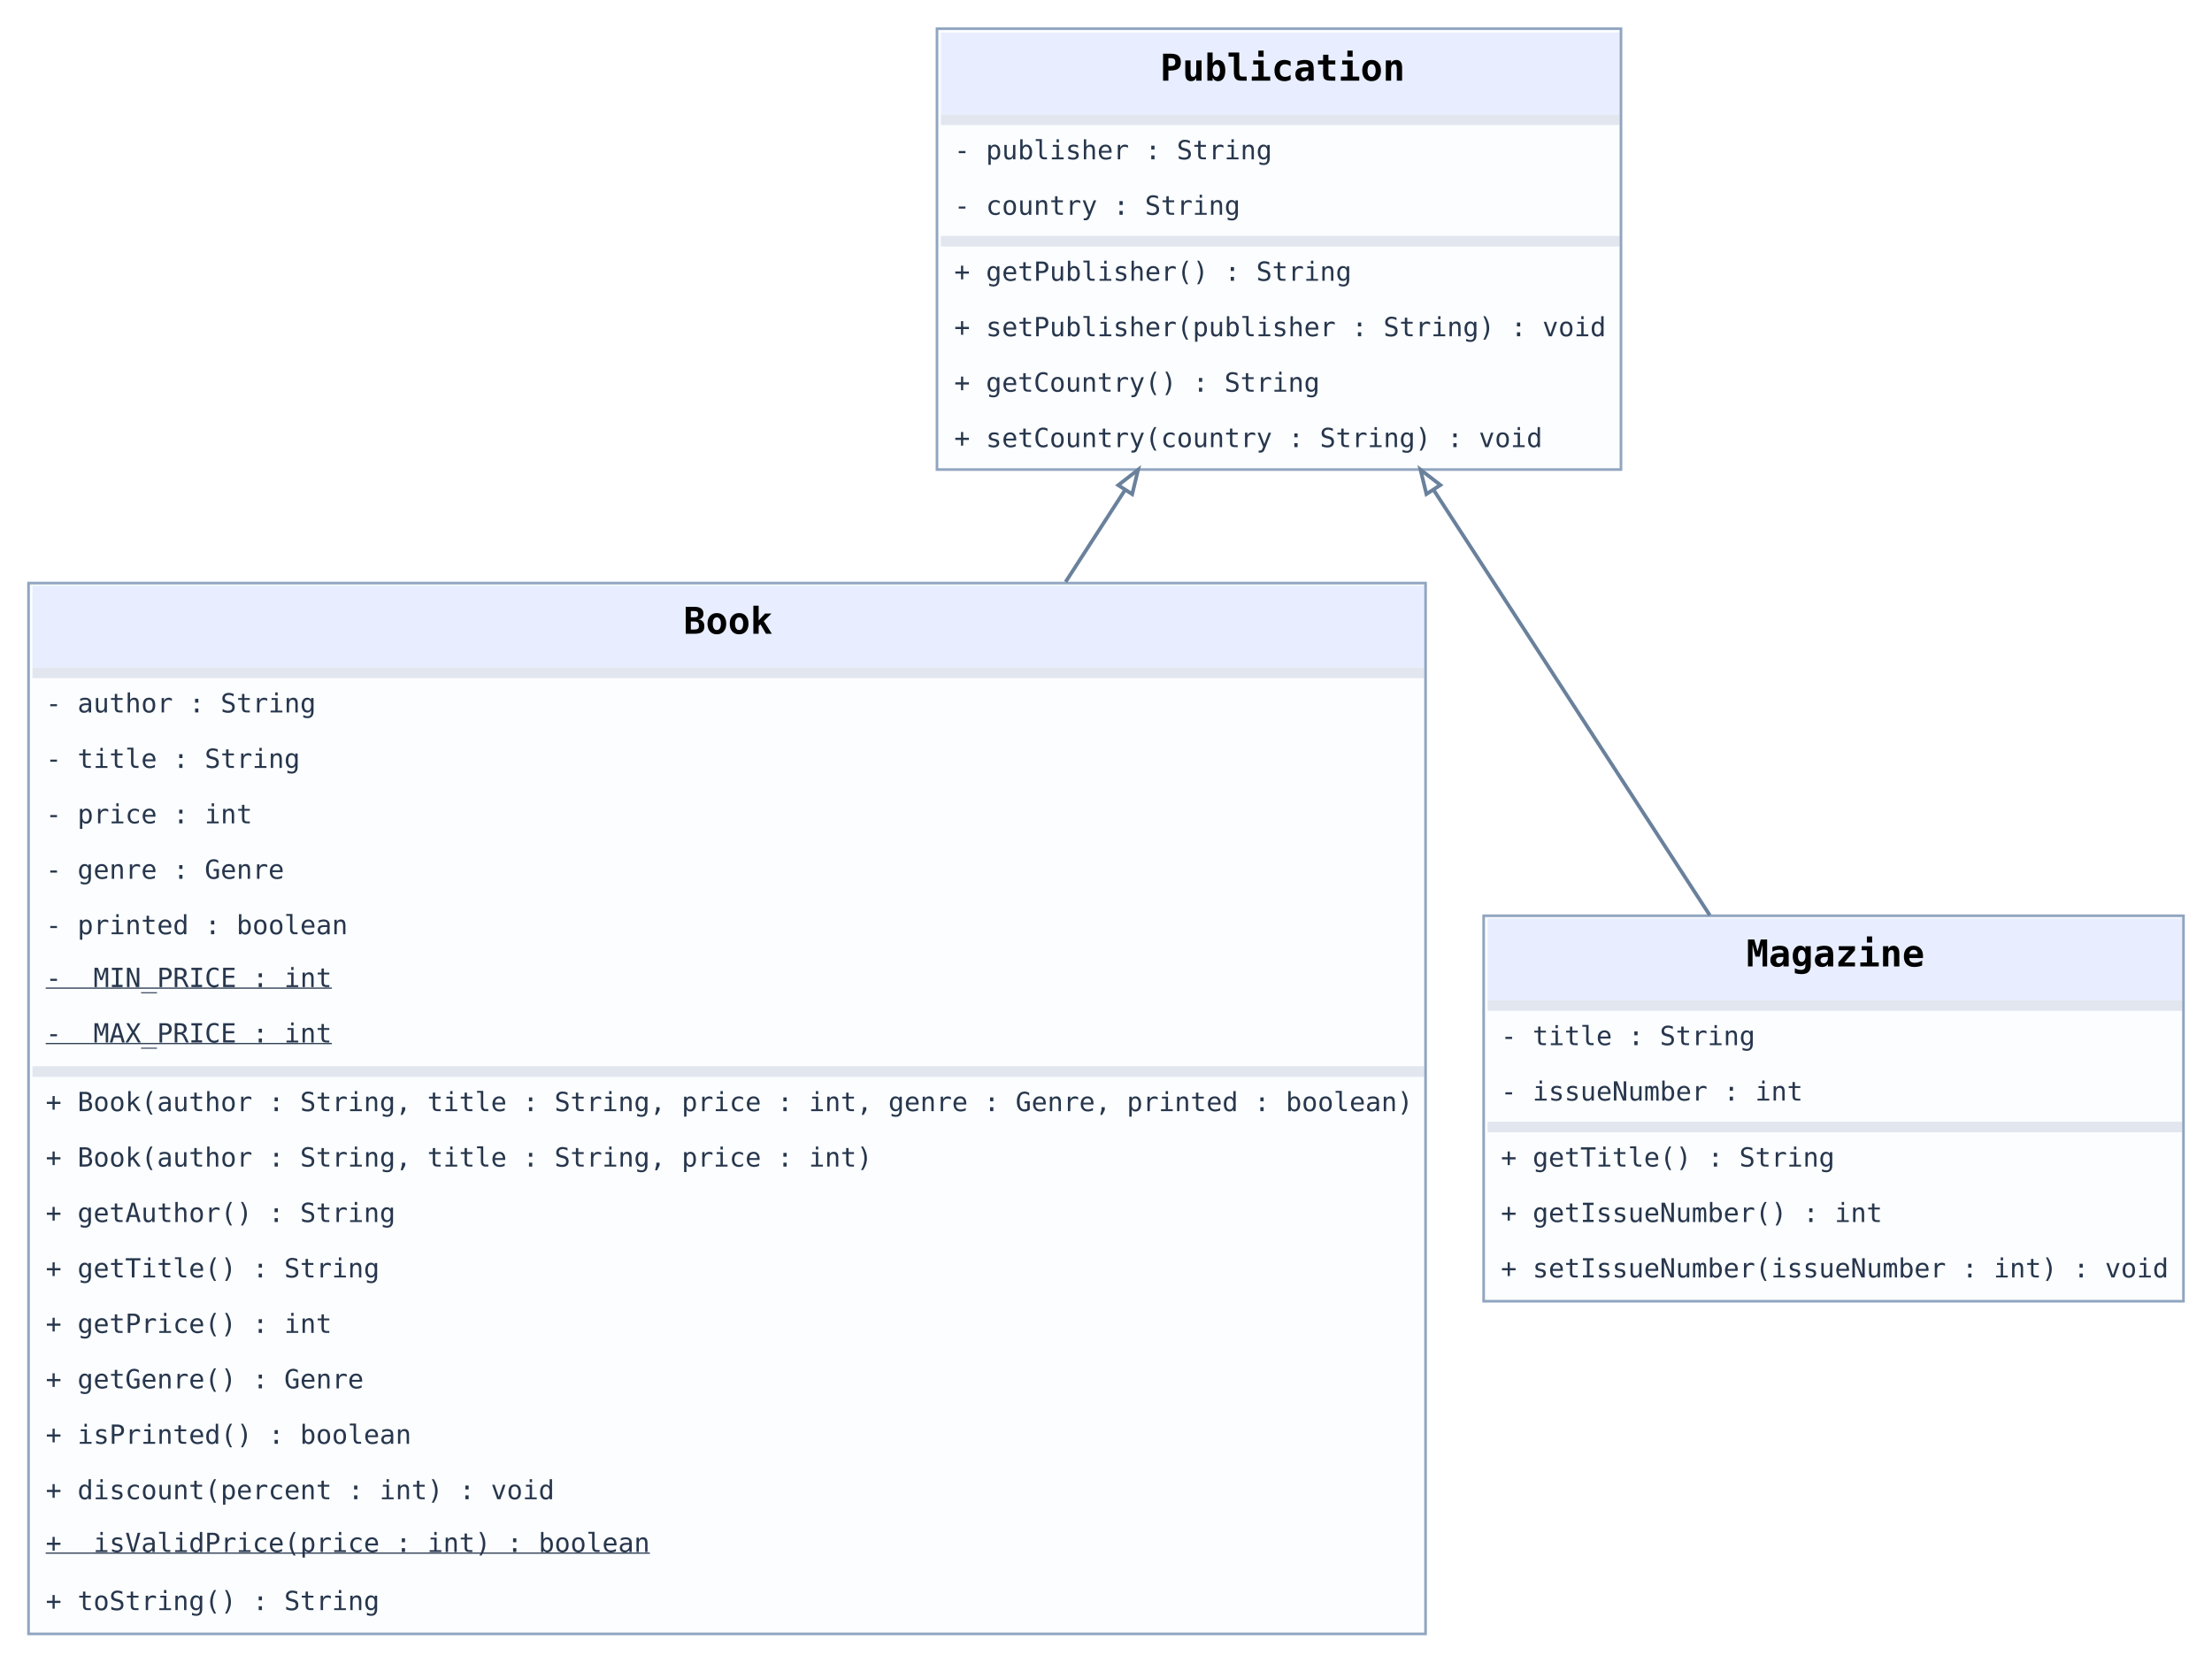
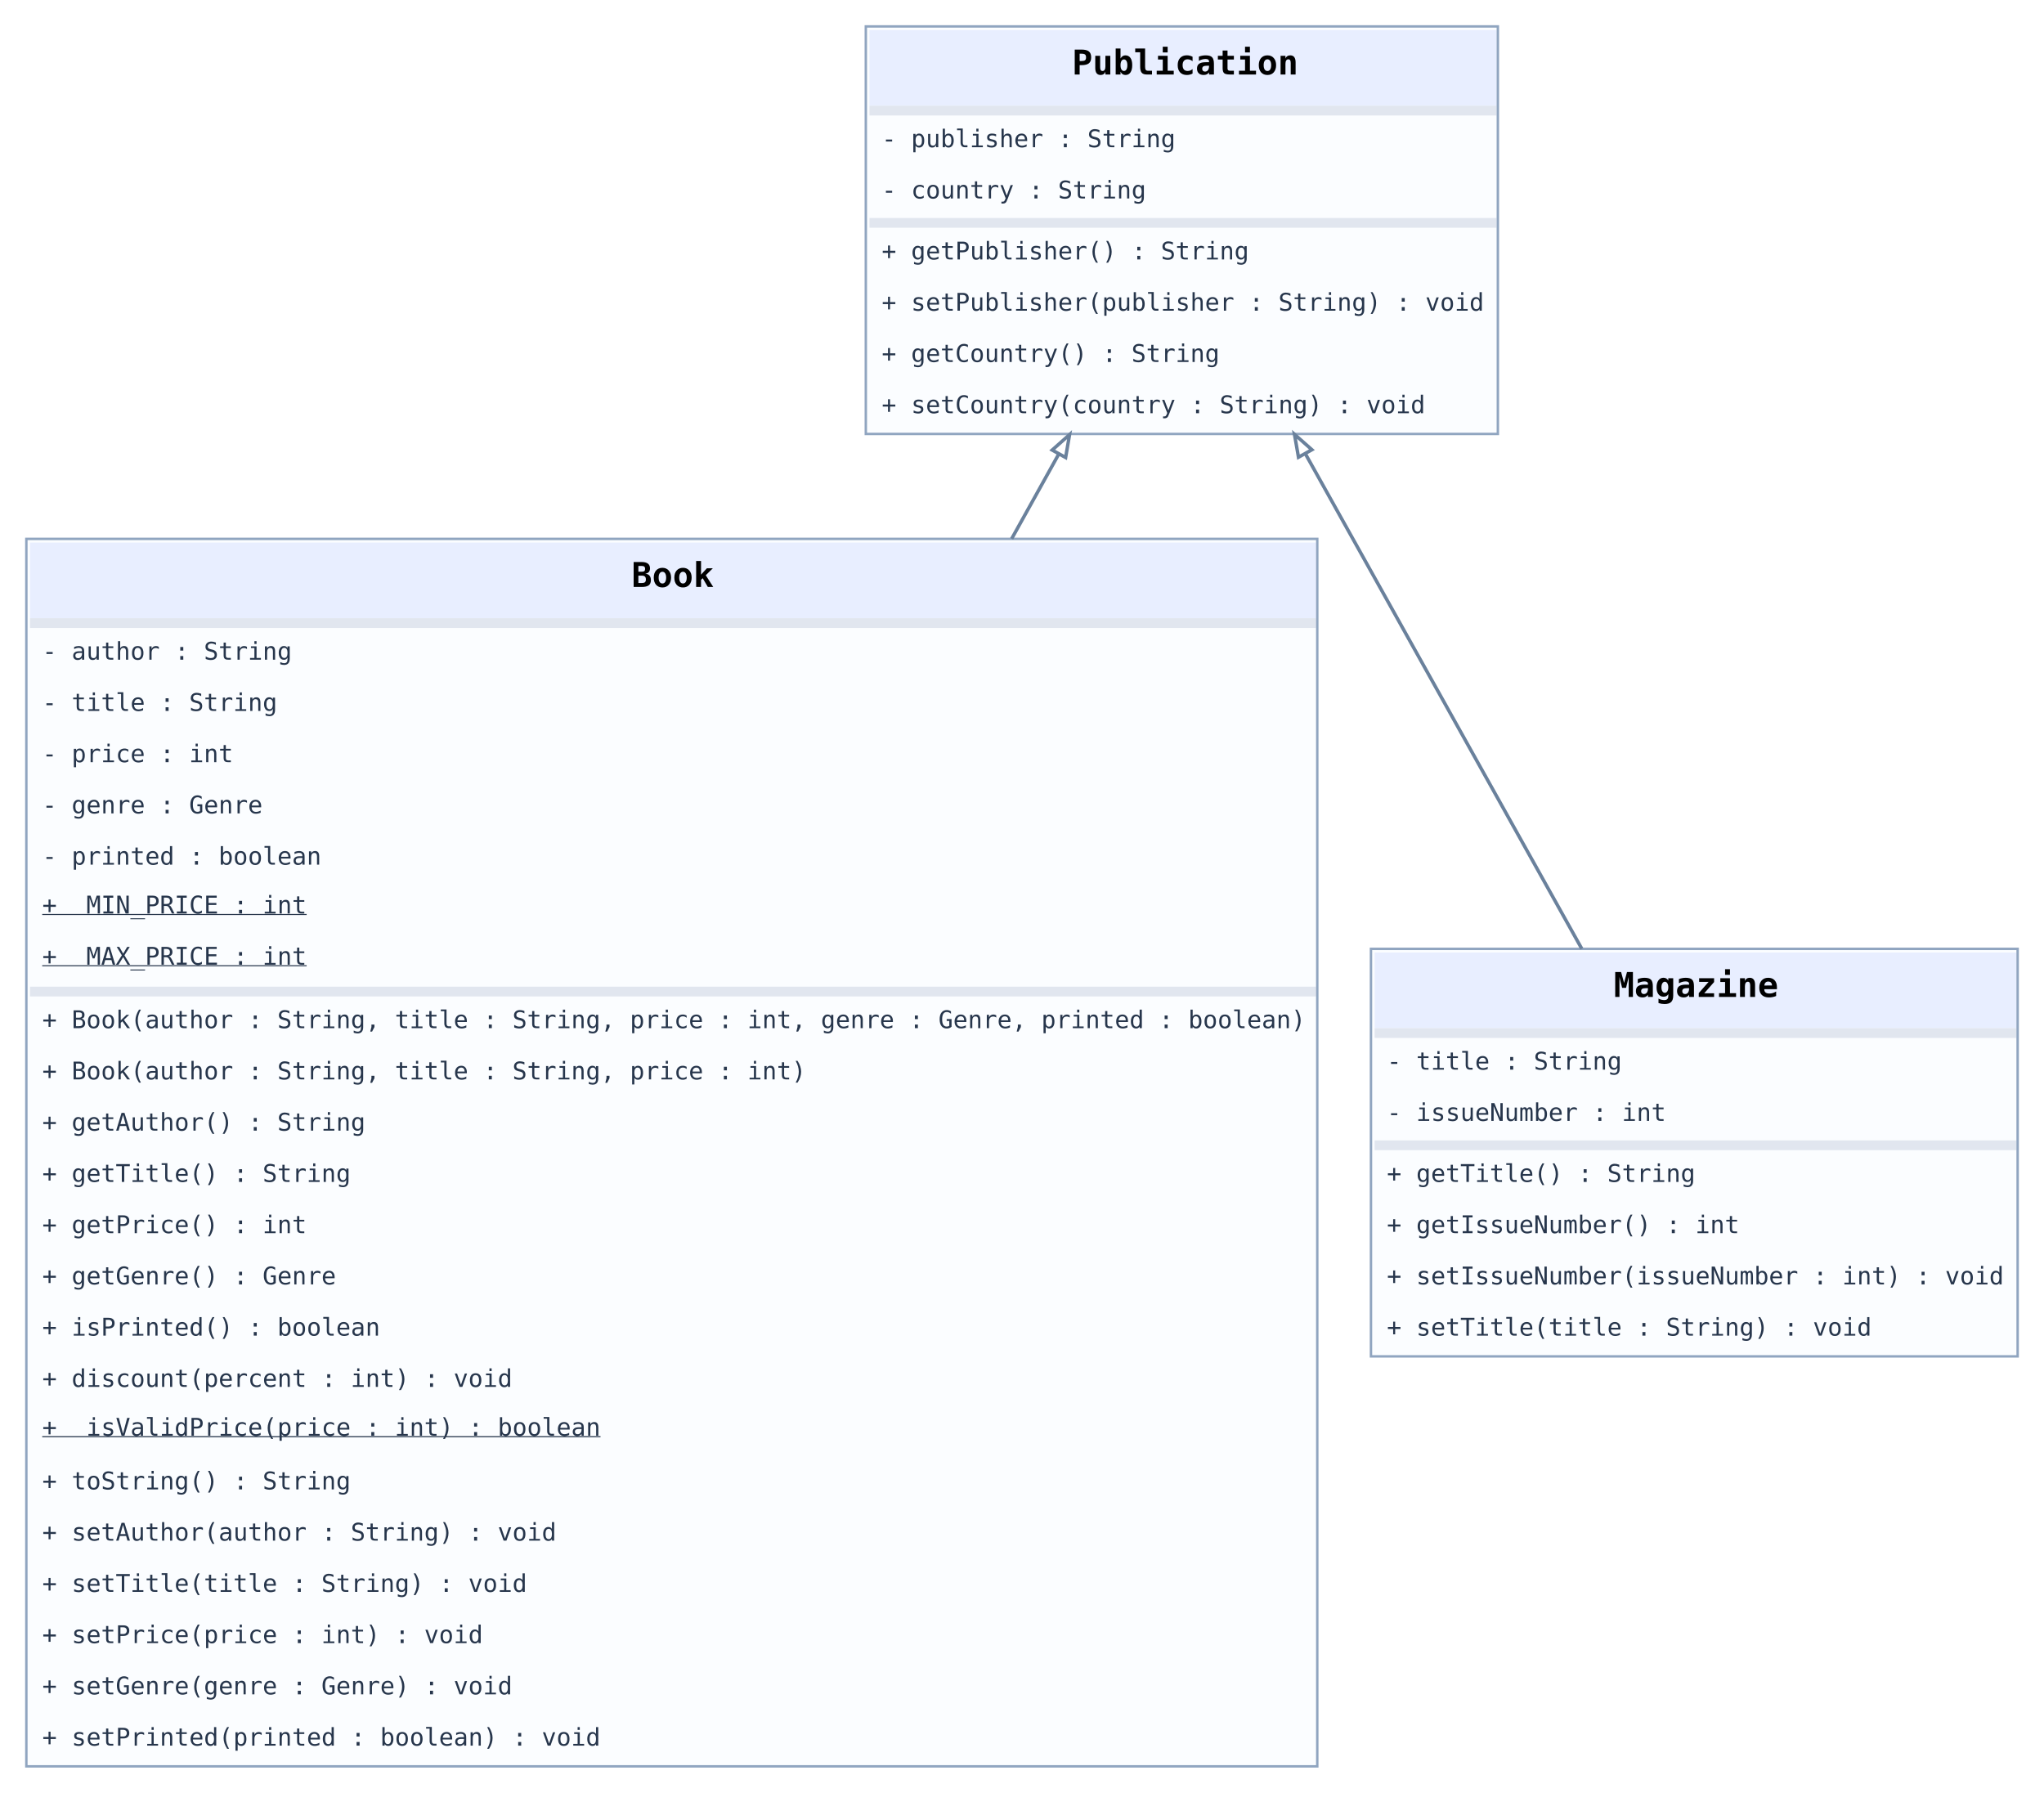
- <svg xmlns="http://www.w3.org/2000/svg" width="838pt" height="630pt" viewBox="0.00 0.00 837.60 629.60">
-   <g id="graph0" class="graph" transform="scale(1 1) rotate(0) translate(10.8 618.8)">
+ <svg xmlns="http://www.w3.org/2000/svg" width="838pt" height="735pt" viewBox="0.00 0.00 837.60 734.60">
+   <g id="graph0" class="graph" transform="scale(1 1) rotate(0) translate(10.8 723.8)">
    <g id="node1" class="node">
-       <polygon fill="#fbfdff" stroke="transparent" points="344,-441 344,-608 603,-608 603,-441 344,-441" />
-       <polygon fill="#e8eeff" stroke="transparent" points="345.5,-575.5 345.5,-606.5 602.5,-606.5 602.5,-575.5 345.5,-575.5" />
-       <text text-anchor="start" x="428.5" y="-588.3" font-family="DejaVu Sans Mono" font-weight="bold" font-size="14.00">Publication</text>
-       <polygon fill="#e1e6ef" stroke="transparent" points="345.5,-571.5 345.5,-575.5 602.5,-575.5 602.5,-571.5 345.5,-571.5" />
-       <text text-anchor="start" x="350.5" y="-558.5" font-family="DejaVu Sans Mono" font-size="10.00" fill="#27364c">- publisher : String</text>
-       <text text-anchor="start" x="350.5" y="-537.5" font-family="DejaVu Sans Mono" font-size="10.00" fill="#27364c">- country : String</text>
-       <polygon fill="#e1e6ef" stroke="transparent" points="345.5,-525.5 345.5,-529.5 602.5,-529.5 602.5,-525.5 345.5,-525.5" />
-       <text text-anchor="start" x="350.5" y="-512.5" font-family="DejaVu Sans Mono" font-size="10.00" fill="#27364c">+ getPublisher() : String</text>
-       <text text-anchor="start" x="350.5" y="-491.5" font-family="DejaVu Sans Mono" font-size="10.00" fill="#27364c">+ setPublisher(publisher : String) : void</text>
-       <text text-anchor="start" x="350.5" y="-470.5" font-family="DejaVu Sans Mono" font-size="10.00" fill="#27364c">+ getCountry() : String</text>
-       <text text-anchor="start" x="350.5" y="-449.5" font-family="DejaVu Sans Mono" font-size="10.00" fill="#27364c">+ setCountry(country : String) : void</text>
-       <polygon fill="none" stroke="#90a5c0" points="344,-441 344,-608 603,-608 603,-441 344,-441" />
+       <polygon fill="#fbfdff" stroke="transparent" points="344,-546 344,-713 603,-713 603,-546 344,-546" />
+       <polygon fill="#e8eeff" stroke="transparent" points="345.5,-680.5 345.5,-711.5 602.5,-711.5 602.5,-680.5 345.5,-680.5" />
+       <text text-anchor="start" x="428.5" y="-693.3" font-family="DejaVu Sans Mono" font-weight="bold" font-size="14.00">Publication</text>
+       <polygon fill="#e1e6ef" stroke="transparent" points="345.5,-676.5 345.5,-680.5 602.5,-680.5 602.5,-676.5 345.5,-676.5" />
+       <text text-anchor="start" x="350.5" y="-663.5" font-family="DejaVu Sans Mono" font-size="10.00" fill="#27364c">- publisher : String</text>
+       <text text-anchor="start" x="350.5" y="-642.5" font-family="DejaVu Sans Mono" font-size="10.00" fill="#27364c">- country : String</text>
+       <polygon fill="#e1e6ef" stroke="transparent" points="345.5,-630.5 345.5,-634.5 602.5,-634.5 602.5,-630.5 345.5,-630.5" />
+       <text text-anchor="start" x="350.5" y="-617.5" font-family="DejaVu Sans Mono" font-size="10.00" fill="#27364c">+ getPublisher() : String</text>
+       <text text-anchor="start" x="350.5" y="-596.5" font-family="DejaVu Sans Mono" font-size="10.00" fill="#27364c">+ setPublisher(publisher : String) : void</text>
+       <text text-anchor="start" x="350.5" y="-575.5" font-family="DejaVu Sans Mono" font-size="10.00" fill="#27364c">+ getCountry() : String</text>
+       <text text-anchor="start" x="350.5" y="-554.5" font-family="DejaVu Sans Mono" font-size="10.00" fill="#27364c">+ setCountry(country : String) : void</text>
+       <polygon fill="none" stroke="#90a5c0" points="344,-546 344,-713 603,-713 603,-546 344,-546" />
    </g>
    <g id="node2" class="node">
-       <polygon fill="#fbfdff" stroke="transparent" points="0,0 0,-398 529,-398 529,0 0,0" />
-       <polygon fill="#e8eeff" stroke="transparent" points="1.5,-366 1.5,-397 528.5,-397 528.5,-366 1.5,-366" />
-       <text text-anchor="start" x="248" y="-378.8" font-family="DejaVu Sans Mono" font-weight="bold" font-size="14.00">Book</text>
-       <polygon fill="#e1e6ef" stroke="transparent" points="1.5,-362 1.5,-366 528.5,-366 528.5,-362 1.5,-362" />
-       <text text-anchor="start" x="6.5" y="-349" font-family="DejaVu Sans Mono" font-size="10.00" fill="#27364c">- author : String</text>
-       <text text-anchor="start" x="6.5" y="-328" font-family="DejaVu Sans Mono" font-size="10.00" fill="#27364c">- title : String</text>
-       <text text-anchor="start" x="6.5" y="-307" font-family="DejaVu Sans Mono" font-size="10.00" fill="#27364c">- price : int</text>
-       <text text-anchor="start" x="6.5" y="-286" font-family="DejaVu Sans Mono" font-size="10.00" fill="#27364c">- genre : Genre</text>
-       <text text-anchor="start" x="6.5" y="-265" font-family="DejaVu Sans Mono" font-size="10.00" fill="#27364c">- printed : boolean</text>
-       <text text-anchor="start" x="6.5" y="-245" font-family="DejaVu Sans Mono" text-decoration="underline" font-size="10.00" fill="#27364c">-  MIN_PRICE : int</text>
-       <text text-anchor="start" x="6.5" y="-224" font-family="DejaVu Sans Mono" text-decoration="underline" font-size="10.00" fill="#27364c">-  MAX_PRICE : int</text>
-       <polygon fill="#e1e6ef" stroke="transparent" points="1.5,-211 1.5,-215 528.5,-215 528.5,-211 1.5,-211" />
-       <text text-anchor="start" x="6.5" y="-198" font-family="DejaVu Sans Mono" font-size="10.00" fill="#27364c">+ Book(author : String, title : String, price : int, genre : Genre, printed : boolean)</text>
-       <text text-anchor="start" x="6.5" y="-177" font-family="DejaVu Sans Mono" font-size="10.00" fill="#27364c">+ Book(author : String, title : String, price : int)</text>
-       <text text-anchor="start" x="6.5" y="-156" font-family="DejaVu Sans Mono" font-size="10.00" fill="#27364c">+ getAuthor() : String</text>
-       <text text-anchor="start" x="6.5" y="-135" font-family="DejaVu Sans Mono" font-size="10.00" fill="#27364c">+ getTitle() : String</text>
-       <text text-anchor="start" x="6.5" y="-114" font-family="DejaVu Sans Mono" font-size="10.00" fill="#27364c">+ getPrice() : int</text>
-       <text text-anchor="start" x="6.5" y="-93" font-family="DejaVu Sans Mono" font-size="10.00" fill="#27364c">+ getGenre() : Genre</text>
-       <text text-anchor="start" x="6.5" y="-72" font-family="DejaVu Sans Mono" font-size="10.00" fill="#27364c">+ isPrinted() : boolean</text>
-       <text text-anchor="start" x="6.5" y="-51" font-family="DejaVu Sans Mono" font-size="10.00" fill="#27364c">+ discount(percent : int) : void</text>
-       <text text-anchor="start" x="6.5" y="-31" font-family="DejaVu Sans Mono" text-decoration="underline" font-size="10.00" fill="#27364c">+  isValidPrice(price : int) : boolean</text>
-       <text text-anchor="start" x="6.5" y="-9" font-family="DejaVu Sans Mono" font-size="10.00" fill="#27364c">+ toString() : String</text>
-       <polygon fill="none" stroke="#90a5c0" points="0,0 0,-398 529,-398 529,0 0,0" />
+       <polygon fill="#fbfdff" stroke="transparent" points="0,0 0,-503 529,-503 529,0 0,0" />
+       <polygon fill="#e8eeff" stroke="transparent" points="1.5,-470.5 1.5,-501.5 528.5,-501.5 528.5,-470.5 1.5,-470.5" />
+       <text text-anchor="start" x="248" y="-483.3" font-family="DejaVu Sans Mono" font-weight="bold" font-size="14.00">Book</text>
+       <polygon fill="#e1e6ef" stroke="transparent" points="1.5,-466.5 1.5,-470.5 528.5,-470.5 528.5,-466.5 1.5,-466.5" />
+       <text text-anchor="start" x="6.5" y="-453.5" font-family="DejaVu Sans Mono" font-size="10.00" fill="#27364c">- author : String</text>
+       <text text-anchor="start" x="6.5" y="-432.5" font-family="DejaVu Sans Mono" font-size="10.00" fill="#27364c">- title : String</text>
+       <text text-anchor="start" x="6.5" y="-411.5" font-family="DejaVu Sans Mono" font-size="10.00" fill="#27364c">- price : int</text>
+       <text text-anchor="start" x="6.5" y="-390.5" font-family="DejaVu Sans Mono" font-size="10.00" fill="#27364c">- genre : Genre</text>
+       <text text-anchor="start" x="6.5" y="-369.5" font-family="DejaVu Sans Mono" font-size="10.00" fill="#27364c">- printed : boolean</text>
+       <text text-anchor="start" x="6.5" y="-349.5" font-family="DejaVu Sans Mono" text-decoration="underline" font-size="10.00" fill="#27364c">+  MIN_PRICE : int</text>
+       <text text-anchor="start" x="6.5" y="-328.5" font-family="DejaVu Sans Mono" text-decoration="underline" font-size="10.00" fill="#27364c">+  MAX_PRICE : int</text>
+       <polygon fill="#e1e6ef" stroke="transparent" points="1.5,-315.5 1.5,-319.5 528.5,-319.5 528.5,-315.5 1.5,-315.5" />
+       <text text-anchor="start" x="6.5" y="-302.5" font-family="DejaVu Sans Mono" font-size="10.00" fill="#27364c">+ Book(author : String, title : String, price : int, genre : Genre, printed : boolean)</text>
+       <text text-anchor="start" x="6.5" y="-281.5" font-family="DejaVu Sans Mono" font-size="10.00" fill="#27364c">+ Book(author : String, title : String, price : int)</text>
+       <text text-anchor="start" x="6.5" y="-260.5" font-family="DejaVu Sans Mono" font-size="10.00" fill="#27364c">+ getAuthor() : String</text>
+       <text text-anchor="start" x="6.5" y="-239.5" font-family="DejaVu Sans Mono" font-size="10.00" fill="#27364c">+ getTitle() : String</text>
+       <text text-anchor="start" x="6.5" y="-218.5" font-family="DejaVu Sans Mono" font-size="10.00" fill="#27364c">+ getPrice() : int</text>
+       <text text-anchor="start" x="6.5" y="-197.5" font-family="DejaVu Sans Mono" font-size="10.00" fill="#27364c">+ getGenre() : Genre</text>
+       <text text-anchor="start" x="6.5" y="-176.5" font-family="DejaVu Sans Mono" font-size="10.00" fill="#27364c">+ isPrinted() : boolean</text>
+       <text text-anchor="start" x="6.5" y="-155.5" font-family="DejaVu Sans Mono" font-size="10.00" fill="#27364c">+ discount(percent : int) : void</text>
+       <text text-anchor="start" x="6.5" y="-135.5" font-family="DejaVu Sans Mono" text-decoration="underline" font-size="10.00" fill="#27364c">+  isValidPrice(price : int) : boolean</text>
+       <text text-anchor="start" x="6.5" y="-113.5" font-family="DejaVu Sans Mono" font-size="10.00" fill="#27364c">+ toString() : String</text>
+       <text text-anchor="start" x="6.5" y="-92.5" font-family="DejaVu Sans Mono" font-size="10.00" fill="#27364c">+ setAuthor(author : String) : void</text>
+       <text text-anchor="start" x="6.5" y="-71.5" font-family="DejaVu Sans Mono" font-size="10.00" fill="#27364c">+ setTitle(title : String) : void</text>
+       <text text-anchor="start" x="6.5" y="-50.5" font-family="DejaVu Sans Mono" font-size="10.00" fill="#27364c">+ setPrice(price : int) : void</text>
+       <text text-anchor="start" x="6.5" y="-29.5" font-family="DejaVu Sans Mono" font-size="10.00" fill="#27364c">+ setGenre(genre : Genre) : void</text>
+       <text text-anchor="start" x="6.5" y="-8.5" font-family="DejaVu Sans Mono" font-size="10.00" fill="#27364c">+ setPrinted(printed : boolean) : void</text>
+       <polygon fill="none" stroke="#90a5c0" points="0,0 0,-503 529,-503 529,0 0,0" />
    </g>
    <g id="edge1" class="edge">
-       <path fill="none" stroke="#6a819c" stroke-width="1.4" d="M392.7,-398.43C400.45,-410.43 408.03,-422.16 415.23,-433.31" />
-       <polygon fill="none" stroke="#6a819c" stroke-width="1.4" points="412.63,-435.09 420.16,-440.94 417.92,-431.67 412.63,-435.09" />
+       <path fill="none" stroke="#6a819c" stroke-width="1.4" d="M403.76,-503.04C410.46,-515.09 416.95,-526.76 423.09,-537.8" />
+       <polygon fill="none" stroke="#6a819c" stroke-width="1.4" points="420.37,-539.4 427.49,-545.73 425.88,-536.34 420.37,-539.4" />
    </g>
    <g id="node3" class="node">
-       <polygon fill="#fbfdff" stroke="transparent" points="551,-126 551,-272 816,-272 816,-126 551,-126" />
-       <polygon fill="#e8eeff" stroke="transparent" points="552.5,-240 552.5,-271 815.5,-271 815.5,-240 552.5,-240" />
-       <text text-anchor="start" x="650.5" y="-252.8" font-family="DejaVu Sans Mono" font-weight="bold" font-size="14.00">Magazine</text>
-       <polygon fill="#e1e6ef" stroke="transparent" points="552.5,-236 552.5,-240 815.5,-240 815.5,-236 552.5,-236" />
-       <text text-anchor="start" x="557.5" y="-223" font-family="DejaVu Sans Mono" font-size="10.00" fill="#27364c">- title : String</text>
-       <text text-anchor="start" x="557.5" y="-202" font-family="DejaVu Sans Mono" font-size="10.00" fill="#27364c">- issueNumber : int</text>
-       <polygon fill="#e1e6ef" stroke="transparent" points="552.5,-190 552.5,-194 815.5,-194 815.5,-190 552.5,-190" />
-       <text text-anchor="start" x="557.5" y="-177" font-family="DejaVu Sans Mono" font-size="10.00" fill="#27364c">+ getTitle() : String</text>
-       <text text-anchor="start" x="557.5" y="-156" font-family="DejaVu Sans Mono" font-size="10.00" fill="#27364c">+ getIssueNumber() : int</text>
-       <text text-anchor="start" x="557.5" y="-135" font-family="DejaVu Sans Mono" font-size="10.00" fill="#27364c">+ setIssueNumber(issueNumber : int) : void</text>
-       <polygon fill="none" stroke="#90a5c0" points="551,-126 551,-272 816,-272 816,-126 551,-126" />
+       <polygon fill="#fbfdff" stroke="transparent" points="551,-168 551,-335 816,-335 816,-168 551,-168" />
+       <polygon fill="#e8eeff" stroke="transparent" points="552.5,-302.5 552.5,-333.5 815.5,-333.5 815.5,-302.5 552.5,-302.5" />
+       <text text-anchor="start" x="650.5" y="-315.3" font-family="DejaVu Sans Mono" font-weight="bold" font-size="14.00">Magazine</text>
+       <polygon fill="#e1e6ef" stroke="transparent" points="552.5,-298.5 552.5,-302.5 815.5,-302.5 815.5,-298.5 552.5,-298.5" />
+       <text text-anchor="start" x="557.5" y="-285.5" font-family="DejaVu Sans Mono" font-size="10.00" fill="#27364c">- title : String</text>
+       <text text-anchor="start" x="557.5" y="-264.5" font-family="DejaVu Sans Mono" font-size="10.00" fill="#27364c">- issueNumber : int</text>
+       <polygon fill="#e1e6ef" stroke="transparent" points="552.5,-252.5 552.5,-256.5 815.5,-256.5 815.5,-252.5 552.5,-252.5" />
+       <text text-anchor="start" x="557.5" y="-239.5" font-family="DejaVu Sans Mono" font-size="10.00" fill="#27364c">+ getTitle() : String</text>
+       <text text-anchor="start" x="557.5" y="-218.5" font-family="DejaVu Sans Mono" font-size="10.00" fill="#27364c">+ getIssueNumber() : int</text>
+       <text text-anchor="start" x="557.5" y="-197.5" font-family="DejaVu Sans Mono" font-size="10.00" fill="#27364c">+ setIssueNumber(issueNumber : int) : void</text>
+       <text text-anchor="start" x="557.5" y="-176.5" font-family="DejaVu Sans Mono" font-size="10.00" fill="#27364c">+ setTitle(title : String) : void</text>
+       <polygon fill="none" stroke="#90a5c0" points="551,-168 551,-335 816,-335 816,-168 551,-168" />
    </g>
    <g id="edge2" class="edge">
-       <path fill="none" stroke="#6a819c" stroke-width="1.4" d="M636.63,-272.2C605.76,-319.75 565.1,-382.39 532.09,-433.24" />
-       <polygon fill="none" stroke="#6a819c" stroke-width="1.4" points="529.33,-431.71 527.07,-440.97 534.62,-435.14 529.33,-431.71" />
+       <path fill="none" stroke="#6a819c" stroke-width="1.4" d="M637.41,-335.01C603.96,-394.91 558.72,-475.92 524.24,-537.66" />
+       <polygon fill="none" stroke="#6a819c" stroke-width="1.4" points="521.3,-536.46 519.66,-545.85 526.8,-539.53 521.3,-536.46" />
    </g>
  </g>
</svg>
